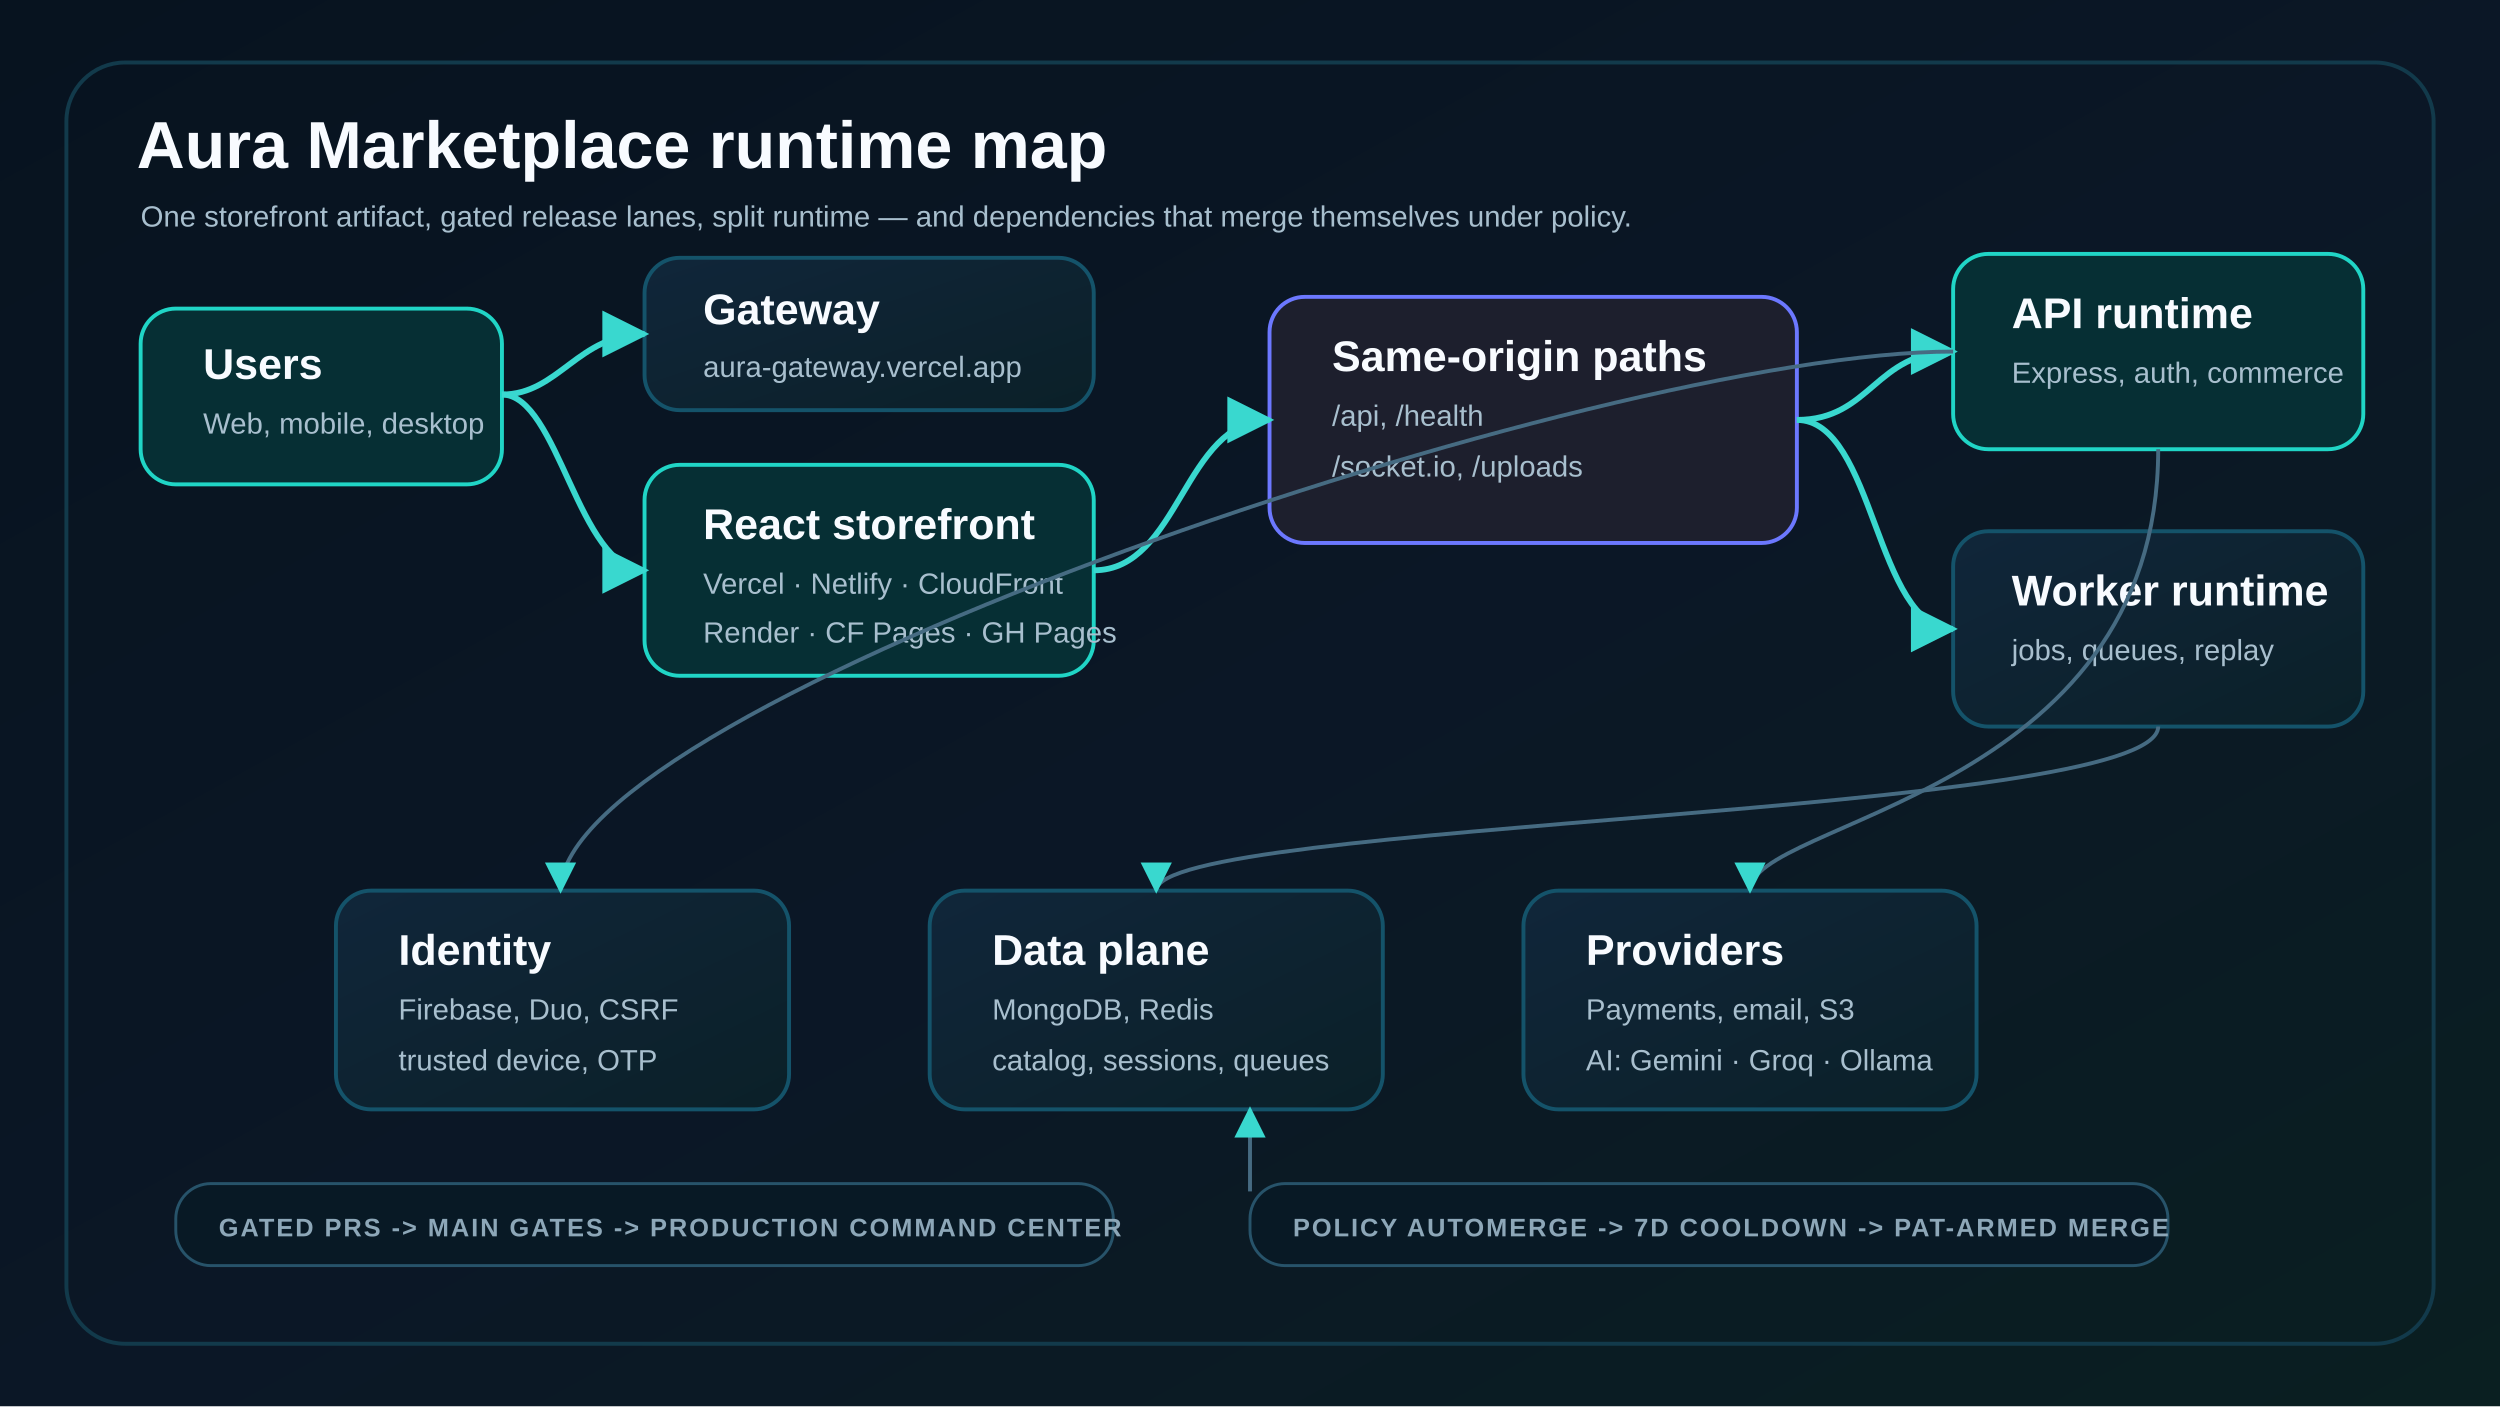
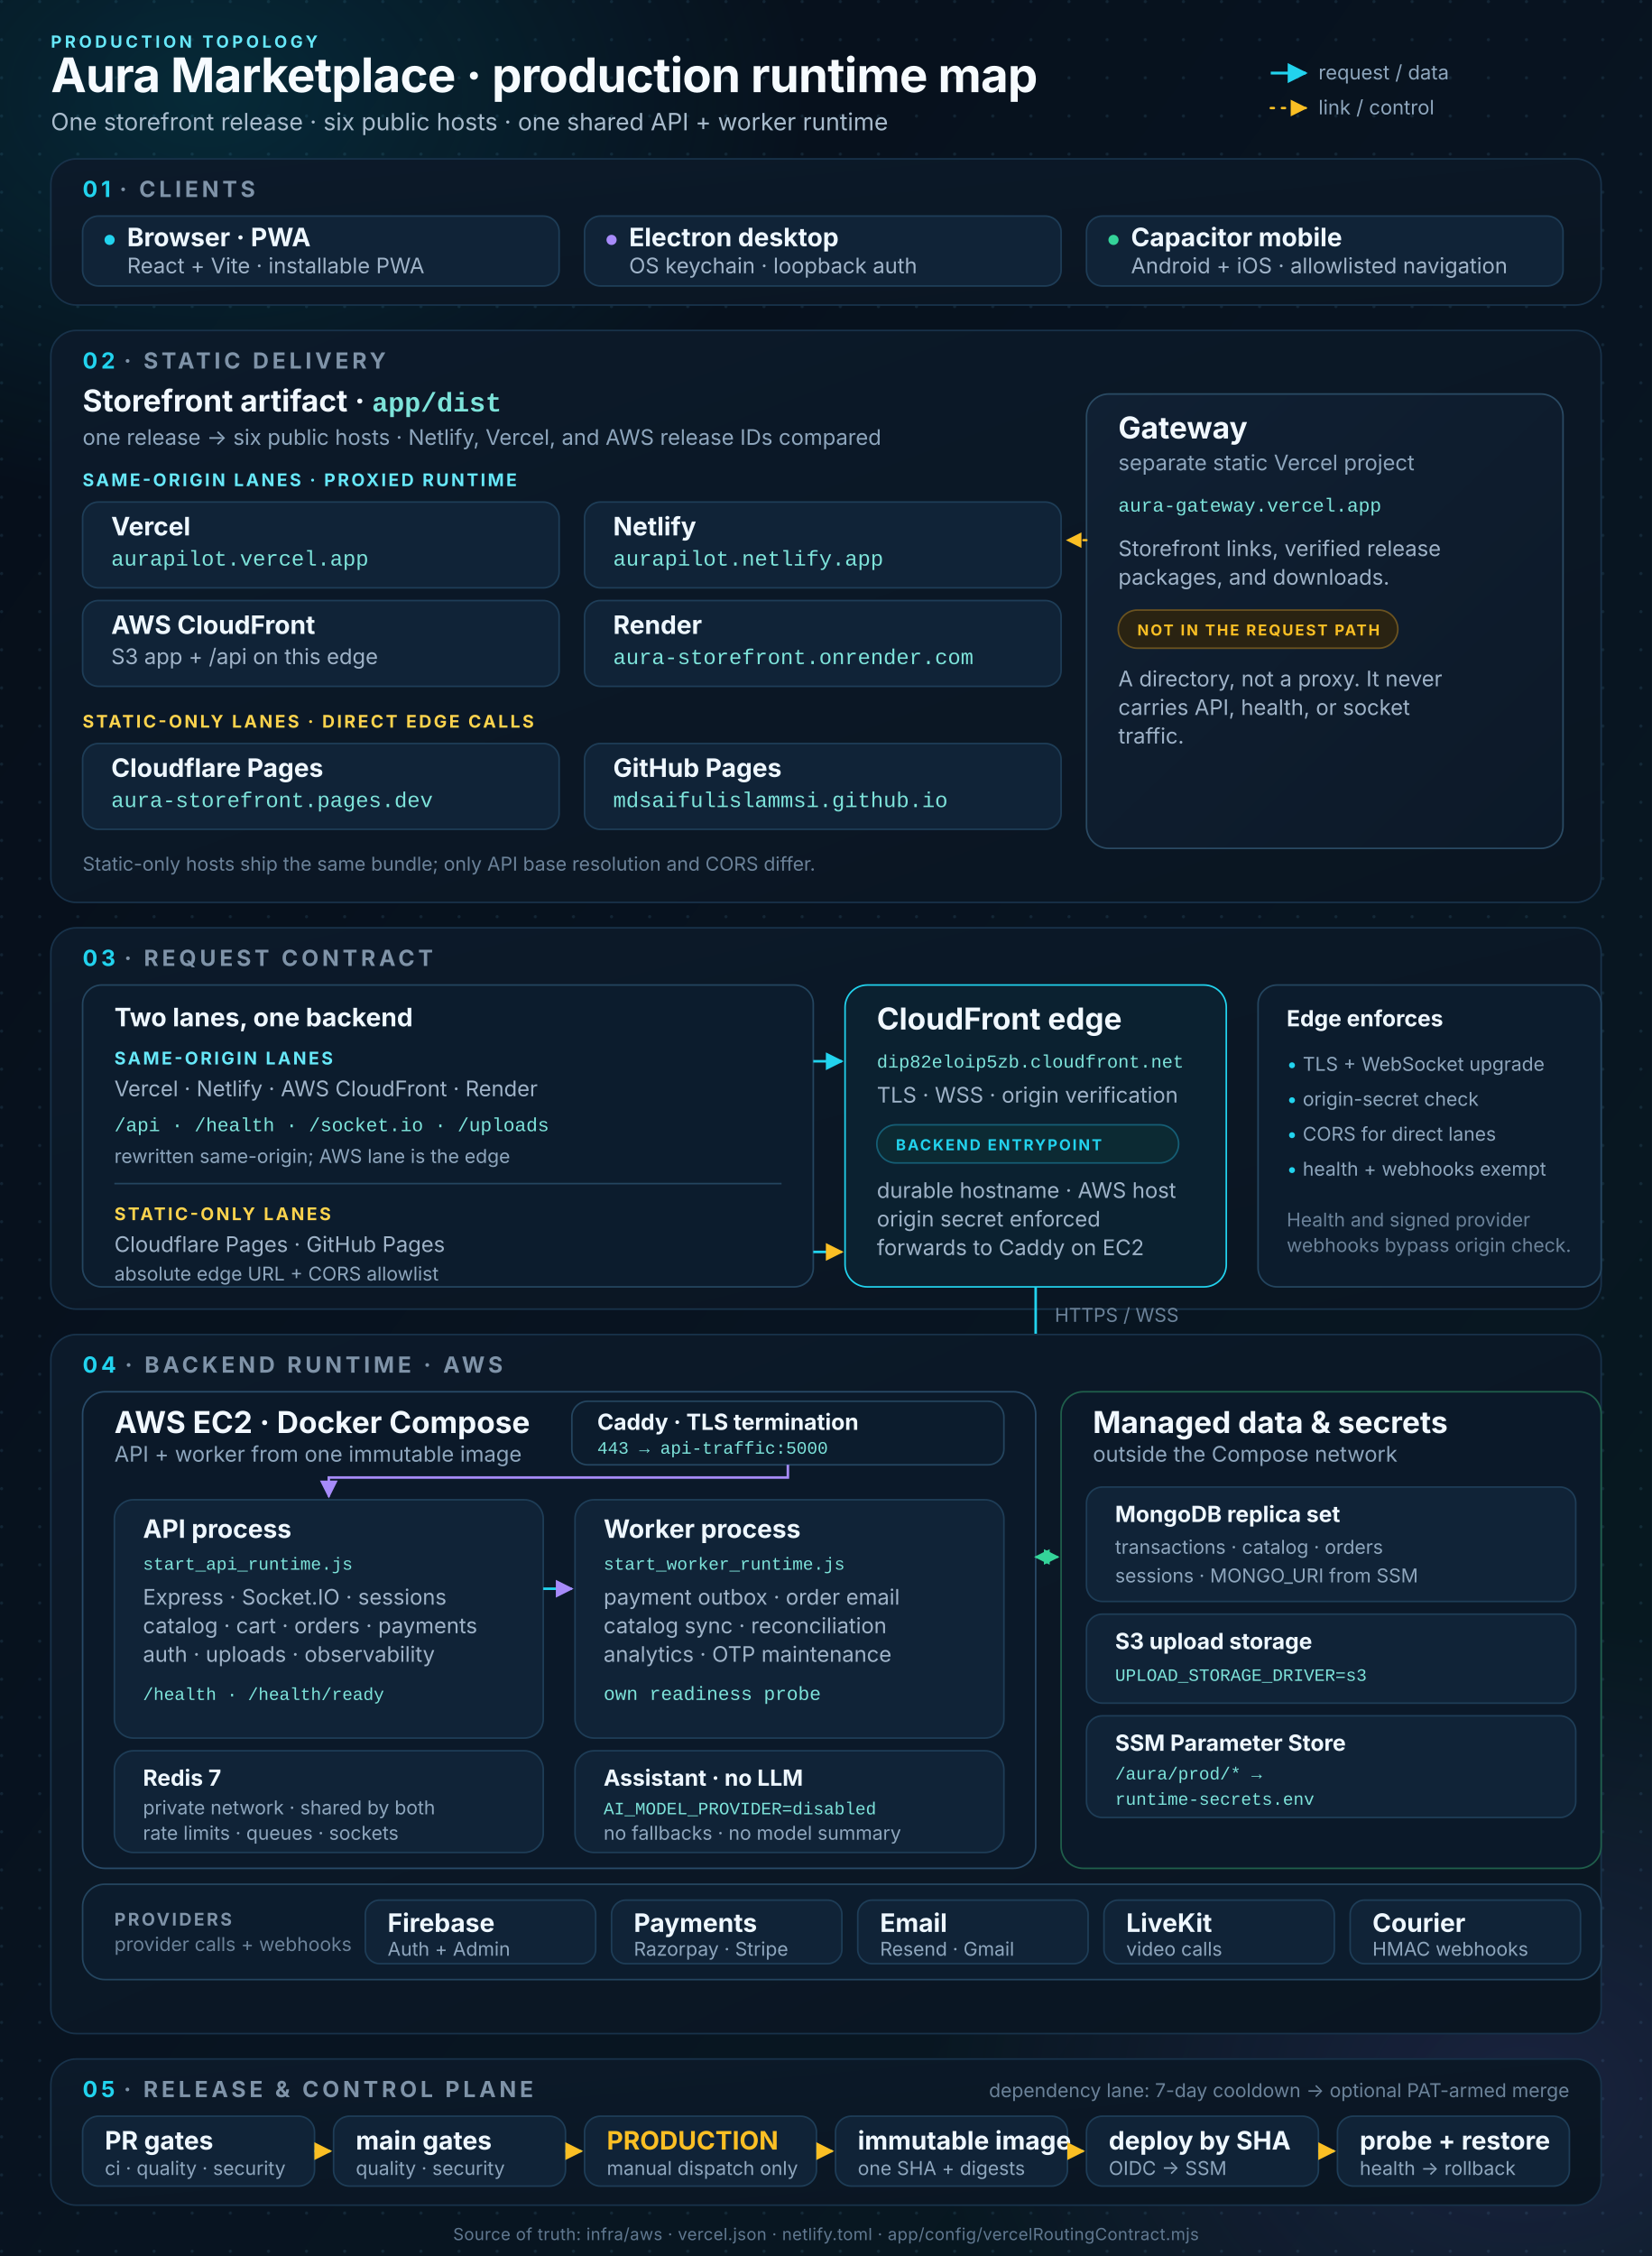
- <svg xmlns="http://www.w3.org/2000/svg" width="1280" height="720" viewBox="0 0 1280 720" role="img" aria-labelledby="title desc">
+ <svg xmlns="http://www.w3.org/2000/svg" width="1040" height="1420" viewBox="0 0 1040 1420" role="img" aria-labelledby="title desc">
  <defs>
    <linearGradient id="bg" x1="0" y1="0" x2="1" y2="1">
-       <stop offset="0" stop-color="#07131f" />
-       <stop offset="0.52" stop-color="#0b1726" />
-       <stop offset="1" stop-color="#0a1f21" />
+       <stop offset="0" stop-color="#060e19" />
+       <stop offset="0.55" stop-color="#081421" />
+       <stop offset="1" stop-color="#071a20" />
    </linearGradient>
-     <linearGradient id="panel" x1="0" y1="0" x2="1" y2="1">
-       <stop offset="0" stop-color="#10263a" />
-       <stop offset="1" stop-color="#0b2028" />
+     <linearGradient id="band" x1="0" y1="0" x2="1" y2="1">
+       <stop offset="0" stop-color="#0c1a2a" />
+       <stop offset="1" stop-color="#0a1521" />
    </linearGradient>
-     <marker id="arrow" viewBox="0 0 10 10" refX="9" refY="5" markerWidth="8" markerHeight="8" orient="auto-start-reverse">
-       <path d="M 0 0 L 10 5 L 0 10 z" fill="#39d8cf" />
+     <linearGradient id="gateway" x1="0" y1="0" x2="1" y2="1">
+       <stop offset="0" stop-color="#102033" />
+       <stop offset="1" stop-color="#0c1928" />
+     </linearGradient>
+     <radialGradient id="glow-cyan">
+       <stop offset="0" stop-color="#06b6d4" stop-opacity="0.16" />
+       <stop offset="1" stop-color="#06b6d4" stop-opacity="0" />
+     </radialGradient>
+     <radialGradient id="glow-violet">
+       <stop offset="0" stop-color="#8b5cf6" stop-opacity="0.14" />
+       <stop offset="1" stop-color="#8b5cf6" stop-opacity="0" />
+     </radialGradient>
+     <pattern id="dots" width="24" height="24" patternUnits="userSpaceOnUse">
+       <circle cx="1" cy="1" r="1" fill="#7dd3fc" opacity="0.10" />
+     </pattern>
+     <marker id="arrow-cyan" viewBox="0 0 10 10" refX="9" refY="5" markerWidth="7" markerHeight="7" orient="auto-start-reverse">
+       <path d="M 0 0 L 10 5 L 0 10 z" fill="#22d3ee" />
+     </marker>
+     <marker id="arrow-amber" viewBox="0 0 10 10" refX="9" refY="5" markerWidth="7" markerHeight="7" orient="auto-start-reverse">
+       <path d="M 0 0 L 10 5 L 0 10 z" fill="#fbbf24" />
+     </marker>
+     <marker id="arrow-violet" viewBox="0 0 10 10" refX="9" refY="5" markerWidth="7" markerHeight="7" orient="auto-start-reverse">
+       <path d="M 0 0 L 10 5 L 0 10 z" fill="#a78bfa" />
+     </marker>
+     <marker id="arrow-emerald" viewBox="0 0 10 10" refX="9" refY="5" markerWidth="7" markerHeight="7" orient="auto-start-reverse">
+       <path d="M 0 0 L 10 5 L 0 10 z" fill="#34d399" />
+     </marker>
+     <marker id="arrow-muted" viewBox="0 0 10 10" refX="9" refY="5" markerWidth="7" markerHeight="7" orient="auto-start-reverse">
+       <path d="M 0 0 L 10 5 L 0 10 z" fill="#7f93a8" />
    </marker>
    <style>
-       .title { fill: #f8fbff; font: 700 34px Arial, sans-serif; }
-       .label { fill: #f8fbff; font: 700 22px Arial, sans-serif; }
-       .sub { fill: #a8bfce; font: 500 15px Arial, sans-serif; }
-       .tiny { fill: #8da7b8; font: 600 13px Arial, sans-serif; letter-spacing: 1px; }
-       .box { fill: url(#panel); stroke: #14536a; stroke-width: 2; rx: 18; }
-       .boxHot { fill: #062f34; stroke: #20d5c6; stroke-width: 2; rx: 18; }
-       .boxWarm { fill: #1d1f2d; stroke: #6c78ff; stroke-width: 2; rx: 18; }
-       .line { stroke: #39d8cf; stroke-width: 3; fill: none; marker-end: url(#arrow); }
-       .mutedLine { stroke: #466b82; stroke-width: 2; fill: none; marker-end: url(#arrow); }
-       .pill { fill: #081925; stroke: #27536a; stroke-width: 1.5; rx: 18; }
+       text { font-family: Inter, "Segoe UI", Helvetica, Arial, sans-serif; }
+       .title { font-size: 30px; font-weight: 700; fill: #f6fbff; letter-spacing: -0.4px; }
+       .subtitle { font-size: 15px; fill: #a9bccd; }
+       .band-label { font-size: 14px; font-weight: 700; fill: #7f93a8; letter-spacing: 2.2px; }
+       .band-number { fill: #22d3ee; }
+       .group-title { font-size: 19px; font-weight: 700; fill: #f1f8ff; }
+       .group-sub { font-size: 13.5px; fill: #8ea6bd; }
+       .lane-label { font-size: 11px; font-weight: 700; letter-spacing: 1.4px; }
+       .lane-cyan { fill: #67e8f9; }
+       .lane-amber { fill: #fcd34d; }
+       .lane-muted { fill: #7f93a8; }
+       .card-title { font-size: 16px; font-weight: 700; fill: #eef7ff; }
+       .card-title-small { font-size: 14px; font-weight: 700; fill: #eef7ff; }
+       .card-body { font-size: 13.5px; fill: #9fb3c8; }
+       .card-body-small { font-size: 12px; fill: #8ea6bd; }
+       .mono { font-family: "SFMono-Regular", Consolas, "Liberation Mono", Menlo, monospace; fill: #7de3da; }
+       .mono-small { font-family: "SFMono-Regular", Consolas, "Liberation Mono", Menlo, monospace; font-size: 11px; fill: #7de3da; }
+       .accent-cyan { fill: #22d3ee; }
+       .accent-violet { fill: #a78bfa; }
+       .accent-emerald { fill: #34d399; }
+       .accent-amber { fill: #fbbf24; }
+       .muted { fill: #8ea6bd; }
+       .faint { fill: #6b8299; }
+       .badge-text { font-size: 9.5px; font-weight: 700; letter-spacing: 1.1px; }
+       .legend { font-size: 12.5px; fill: #8ea6bd; }
+       .top-tag { font-size: 10.5px; font-weight: 700; letter-spacing: 2px; fill: #67e8f9; }
+       .footer { font-size: 10.5px; fill: #607890; letter-spacing: 0.2px; }
+       .card { fill: #102337; stroke: #1e3d57; stroke-width: 1; }
+       .panel { fill: #0c1c2d; stroke: #24455f; stroke-width: 1; }
+       .band { fill: url(#band); stroke: #18324a; stroke-width: 1; }
+       .wire { fill: none; stroke: #22d3ee; stroke-width: 1.6; }
+       .wire-amber { fill: none; stroke: #fbbf24; stroke-width: 1.4; stroke-dasharray: 2 5; stroke-linecap: round; }
    </style>
  </defs>
-   <rect width="1280" height="720" fill="url(#bg)" />
-   <rect x="34" y="32" width="1212" height="656" rx="30" fill="none" stroke="#123a4b" stroke-width="2" />
-   <text x="70" y="86" class="title">Aura Marketplace runtime map</text>
-   <text x="72" y="116" class="sub">One storefront artifact, gated release lanes, split runtime — and dependencies that merge themselves under policy.</text>
-   <rect x="72" y="158" width="185" height="90" class="boxHot" />
-   <text x="104" y="194" class="label">Users</text>
-   <text x="104" y="222" class="sub">Web, mobile, desktop</text>
-   <rect x="330" y="132" width="230" height="78" class="box" />
-   <text x="360" y="166" class="label">Gateway</text>
-   <text x="360" y="193" class="sub">aura-gateway.vercel.app</text>
-   <rect x="330" y="238" width="230" height="108" class="boxHot" />
-   <text x="360" y="276" class="label">React storefront</text>
-   <text x="360" y="304" class="sub">Vercel · Netlify · CloudFront</text>
-   <text x="360" y="329" class="sub">Render · CF Pages · GH Pages</text>
-   <rect x="650" y="152" width="270" height="126" class="boxWarm" />
-   <text x="682" y="190" class="label">Same-origin paths</text>
-   <text x="682" y="218" class="sub">/api, /health</text>
-   <text x="682" y="244" class="sub">/socket.io, /uploads</text>
-   <rect x="1000" y="130" width="210" height="100" class="boxHot" />
-   <text x="1030" y="168" class="label">API runtime</text>
-   <text x="1030" y="196" class="sub">Express, auth, commerce</text>
-   <rect x="1000" y="272" width="210" height="100" class="box" />
-   <text x="1030" y="310" class="label">Worker runtime</text>
-   <text x="1030" y="338" class="sub">jobs, queues, replay</text>
-   <rect x="172" y="456" width="232" height="112" class="box" />
-   <text x="204" y="494" class="label">Identity</text>
-   <text x="204" y="522" class="sub">Firebase, Duo, CSRF</text>
-   <text x="204" y="548" class="sub">trusted device, OTP</text>
-   <rect x="476" y="456" width="232" height="112" class="box" />
-   <text x="508" y="494" class="label">Data plane</text>
-   <text x="508" y="522" class="sub">MongoDB, Redis</text>
-   <text x="508" y="548" class="sub">catalog, sessions, queues</text>
-   <rect x="780" y="456" width="232" height="112" class="box" />
-   <text x="812" y="494" class="label">Providers</text>
-   <text x="812" y="522" class="sub">Payments, email, S3</text>
-   <text x="812" y="548" class="sub">AI: Gemini · Groq · Ollama</text>
-   <rect x="90" y="606" width="480" height="42" class="pill" />
-   <text x="112" y="633" class="tiny">GATED PRS  -&gt;  MAIN GATES  -&gt;  PRODUCTION COMMAND CENTER</text>
-   <rect x="640" y="606" width="470" height="42" class="pill" />
-   <text x="662" y="633" class="tiny">POLICY AUTOMERGE  -&gt;  7D COOLDOWN  -&gt;  PAT-ARMED MERGE</text>
-   <path class="line" d="M257 202 C286 202 296 171 330 171" />
-   <path class="line" d="M257 202 C286 202 296 292 330 292" />
-   <path class="line" d="M560 292 C604 292 606 215 650 215" />
-   <path class="line" d="M920 215 C958 215 960 180 1000 180" />
-   <path class="line" d="M920 215 C960 215 960 322 1000 322" />
-   <path class="mutedLine" d="M1105 230 C1105 408 896 420 896 456" />
-   <path class="mutedLine" d="M1105 372 C1105 418 592 420 592 456" />
-   <path class="mutedLine" d="M1000 180 C820 180 287 360 287 456" />
-   <path class="mutedLine" d="M640 610 C640 590 640 582 640 568" />
+   <rect width="1040" height="1420" fill="url(#bg)" />
+   <rect width="1040" height="1420" fill="url(#dots)" />
+   <ellipse cx="130" cy="60" rx="380" ry="260" fill="url(#glow-cyan)" />
+   <ellipse cx="960" cy="1320" rx="380" ry="300" fill="url(#glow-violet)" />
+   <text x="32" y="30" class="top-tag">PRODUCTION TOPOLOGY</text>
+   <text x="32" y="58" class="title">Aura Marketplace · production runtime map</text>
+   <text x="32" y="82" class="subtitle">One storefront release · six public hosts · one shared API + worker runtime</text>
+   <g>
+     <line x1="800" y1="46" x2="822" y2="46" stroke="#22d3ee" stroke-width="1.8" marker-end="url(#arrow-cyan)" />
+     <text x="830" y="50" class="legend">request / data</text>
+     <line x1="800" y1="68" x2="822" y2="68" stroke="#fbbf24" stroke-width="1.5" stroke-dasharray="2 5" stroke-linecap="round" marker-end="url(#arrow-amber)" />
+     <text x="830" y="72" class="legend">link / control</text>
+   </g>
+   <rect x="32" y="100" width="976" height="92" rx="16" class="band" />
+   <text x="52" y="124" class="band-label">
+     <tspan class="band-number">01</tspan> · CLIENTS</text>
+   <rect x="52" y="136" width="300" height="44" rx="10" class="card" />
+   <circle cx="69" cy="151" r="3.2" fill="#22d3ee" />
+   <text x="80" y="155" class="card-title">Browser · PWA</text>
+   <text x="80" y="172" class="card-body">React + Vite · installable PWA</text>
+   <rect x="368" y="136" width="300" height="44" rx="10" class="card" />
+   <circle cx="385" cy="151" r="3.2" fill="#a78bfa" />
+   <text x="396" y="155" class="card-title">Electron desktop</text>
+   <text x="396" y="172" class="card-body">OS keychain · loopback auth</text>
+   <rect x="684" y="136" width="300" height="44" rx="10" class="card" />
+   <circle cx="701" cy="151" r="3.2" fill="#34d399" />
+   <text x="712" y="155" class="card-title">Capacitor mobile</text>
+   <text x="712" y="172" class="card-body">Android + iOS · allowlisted navigation</text>
+   <rect x="32" y="208" width="976" height="360" rx="16" class="band" stroke="#155e75" />
+   <text x="52" y="232" class="band-label">
+     <tspan class="band-number">02</tspan> · STATIC DELIVERY</text>
+   <text x="52" y="259" class="group-title">Storefront artifact · <tspan class="mono" font-size="17">app/dist</tspan>
+   </text>
+   <text x="52" y="280" class="group-sub">one release → six public hosts · Netlify, Vercel, and AWS release IDs compared</text>
+   <text x="52" y="306" class="lane-label lane-cyan">SAME-ORIGIN LANES · PROXIED RUNTIME</text>
+   <rect x="52" y="316" width="300" height="54" rx="10" class="card" />
+   <text x="70" y="337" class="card-title">Vercel</text>
+   <text x="70" y="356" class="card-body mono">aurapilot.vercel.app</text>
+   <rect x="368" y="316" width="300" height="54" rx="10" class="card" />
+   <text x="386" y="337" class="card-title">Netlify</text>
+   <text x="386" y="356" class="card-body mono">aurapilot.netlify.app</text>
+   <rect x="52" y="378" width="300" height="54" rx="10" class="card" />
+   <text x="70" y="399" class="card-title">AWS CloudFront</text>
+   <text x="70" y="418" class="card-body">S3 app + /api on this edge</text>
+   <rect x="368" y="378" width="300" height="54" rx="10" class="card" />
+   <text x="386" y="399" class="card-title">Render</text>
+   <text x="386" y="418" class="card-body mono">aura-storefront.onrender.com</text>
+   <text x="52" y="458" class="lane-label lane-amber">STATIC-ONLY LANES · DIRECT EDGE CALLS</text>
+   <rect x="52" y="468" width="300" height="54" rx="10" class="card" />
+   <text x="70" y="489" class="card-title">Cloudflare Pages</text>
+   <text x="70" y="508" class="card-body mono">aura-storefront.pages.dev</text>
+   <rect x="368" y="468" width="300" height="54" rx="10" class="card" />
+   <text x="386" y="489" class="card-title">GitHub Pages</text>
+   <text x="386" y="508" class="card-body mono">mdsaifulislammsi.github.io</text>
+   <text x="52" y="548" class="card-body-small faint">Static-only hosts ship the same bundle; only API base resolution and CORS differ.</text>
+   <rect x="684" y="248" width="300" height="286" rx="14" fill="url(#gateway)" stroke="#2a4a63" />
+   <text x="704" y="276" class="group-title">Gateway</text>
+   <text x="704" y="296" class="group-sub">separate static Vercel project</text>
+   <text x="704" y="322" class="mono" font-size="12">aura-gateway.vercel.app</text>
+   <text x="704" y="350" class="card-body">Storefront links, verified release</text>
+   <text x="704" y="368" class="card-body">packages, and downloads.</text>
+   <rect x="704" y="384" width="176" height="24" rx="12" fill="#2a2312" stroke="#6b5320" />
+   <text x="716" y="400" class="badge-text accent-amber">NOT IN THE REQUEST PATH</text>
+   <text x="704" y="432" class="card-body">A directory, not a proxy. It never</text>
+   <text x="704" y="450" class="card-body">carries API, health, or socket</text>
+   <text x="704" y="468" class="card-body">traffic.</text>
+   <line x1="684" y1="340" x2="672" y2="340" class="wire-amber" marker-end="url(#arrow-amber)" />
+   <rect x="32" y="584" width="976" height="240" rx="16" class="band" stroke="#6b5320" />
+   <text x="52" y="608" class="band-label">
+     <tspan class="band-number">03</tspan> · REQUEST CONTRACT</text>
+   <rect x="52" y="620" width="460" height="190" rx="12" class="panel" stroke="#155e75" />
+   <text x="72" y="646" class="card-title" font-size="17">Two lanes, one backend</text>
+   <text x="72" y="670" class="lane-label lane-cyan">SAME-ORIGIN LANES</text>
+   <text x="72" y="690" class="card-body">Vercel · Netlify · AWS CloudFront · Render</text>
+   <text x="72" y="712" class="mono" font-size="12">/api · /health · /socket.io · /uploads</text>
+   <text x="72" y="732" class="card-body-small">rewritten same-origin; AWS lane is the edge</text>
+   <line x1="72" y1="745" x2="492" y2="745" stroke="#24455f" stroke-width="1" />
+   <text x="72" y="768" class="lane-label lane-amber">STATIC-ONLY LANES</text>
+   <text x="72" y="788" class="card-body">Cloudflare Pages · GitHub Pages</text>
+   <text x="72" y="806" class="card-body-small">absolute edge URL + CORS allowlist</text>
+   <rect x="532" y="620" width="240" height="190" rx="14" fill="#0b2130" stroke="#22d3ee" />
+   <text x="552" y="648" class="group-title">CloudFront edge</text>
+   <text x="552" y="672" class="mono" font-size="11.5">dip82eloip5zb.cloudfront.net</text>
+   <text x="552" y="694" class="card-body">TLS · WSS · origin verification</text>
+   <rect x="552" y="708" width="190" height="24" rx="12" fill="#0c2a33" stroke="#155e75" />
+   <text x="564" y="724" class="badge-text accent-cyan">BACKEND ENTRYPOINT</text>
+   <text x="552" y="754" class="card-body">durable hostname · AWS host</text>
+   <text x="552" y="772" class="card-body">origin secret enforced</text>
+   <text x="552" y="790" class="card-body">forwards to Caddy on EC2</text>
+   <rect x="792" y="620" width="216" height="190" rx="12" class="panel" />
+   <text x="810" y="646" class="card-title-small">Edge enforces</text>
+   <text x="810" y="674" class="card-body-small">
+     <tspan class="accent-cyan">•</tspan> TLS + WebSocket upgrade</text>
+   <text x="810" y="696" class="card-body-small">
+     <tspan class="accent-cyan">•</tspan> origin-secret check</text>
+   <text x="810" y="718" class="card-body-small">
+     <tspan class="accent-cyan">•</tspan> CORS for direct lanes</text>
+   <text x="810" y="740" class="card-body-small">
+     <tspan class="accent-cyan">•</tspan> health + webhooks exempt</text>
+   <text x="810" y="772" class="card-body-small faint">Health and signed provider</text>
+   <text x="810" y="788" class="card-body-small faint">webhooks bypass origin check.</text>
+   <line x1="512" y1="668" x2="530" y2="668" class="wire" marker-end="url(#arrow-cyan)" />
+   <line x1="512" y1="788" x2="530" y2="788" class="wire" stroke="#fbbf24" marker-end="url(#arrow-amber)" />
+   <line x1="652" y1="810" x2="652" y2="880" class="wire" marker-end="url(#arrow-cyan)" />
+   <text x="664" y="832" class="card-body-small faint">HTTPS / WSS</text>
+   <rect x="32" y="840" width="976" height="440" rx="16" class="band" stroke="#4c3a7a" />
+   <text x="52" y="864" class="band-label">
+     <tspan class="band-number">04</tspan> · BACKEND RUNTIME · AWS</text>
+   <rect x="52" y="876" width="600" height="300" rx="14" fill="#0b1929" stroke="#284a68" />
+   <text x="72" y="902" class="group-title">AWS EC2 · Docker Compose</text>
+   <text x="72" y="920" class="group-sub">API + worker from one immutable image</text>
+   <rect x="360" y="882" width="272" height="40" rx="10" class="panel" stroke="#a78bfa" />
+   <text x="376" y="900" class="card-title-small">Caddy · TLS termination</text>
+   <text x="376" y="915" class="mono-small">443 → api-traffic:5000</text>
+   <path d="M 496 922 V 930 H 207 V 942" fill="none" stroke="#a78bfa" stroke-width="1.6" marker-end="url(#arrow-violet)" />
+   <rect x="72" y="944" width="270" height="150" rx="12" class="card" />
+   <text x="90" y="968" class="card-title">API process</text>
+   <text x="90" y="988" class="mono-small">start_api_runtime.js</text>
+   <text x="90" y="1010" class="card-body">Express · Socket.IO · sessions</text>
+   <text x="90" y="1028" class="card-body">catalog · cart · orders · payments</text>
+   <text x="90" y="1046" class="card-body">auth · uploads · observability</text>
+   <text x="90" y="1070" class="mono-small">/health · /health/ready</text>
+   <rect x="362" y="944" width="270" height="150" rx="12" class="card" />
+   <text x="380" y="968" class="card-title">Worker process</text>
+   <text x="380" y="988" class="mono-small">start_worker_runtime.js</text>
+   <text x="380" y="1010" class="card-body">payment outbox · order email</text>
+   <text x="380" y="1028" class="card-body">catalog sync · reconciliation</text>
+   <text x="380" y="1046" class="card-body">analytics · OTP maintenance</text>
+   <text x="380" y="1070" class="card-body-small mono">own readiness probe</text>
+   <line x1="342" y1="1000" x2="360" y2="1000" class="wire" stroke="#a78bfa" marker-end="url(#arrow-violet)" />
+   <rect x="72" y="1102" width="270" height="64" rx="12" class="card" stroke="#34d399" />
+   <text x="90" y="1124" class="card-title-small">Redis 7</text>
+   <text x="90" y="1142" class="card-body-small">private network · shared by both</text>
+   <text x="90" y="1158" class="card-body-small">rate limits · queues · sockets</text>
+   <rect x="362" y="1102" width="270" height="64" rx="12" class="card" stroke="#34d399" />
+   <text x="380" y="1124" class="card-title-small">Assistant · no LLM</text>
+   <text x="380" y="1142" class="mono-small">AI_MODEL_PROVIDER=disabled</text>
+   <text x="380" y="1158" class="card-body-small">no fallbacks · no model summary</text>
+   <rect x="668" y="876" width="340" height="300" rx="14" fill="#0b1929" stroke="#1f5f4b" />
+   <text x="688" y="902" class="group-title">Managed data &amp; secrets</text>
+   <text x="688" y="920" class="group-sub">outside the Compose network</text>
+   <rect x="684" y="936" width="308" height="72" rx="10" class="card" stroke="#1f5f4b" />
+   <text x="702" y="958" class="card-title-small">MongoDB replica set</text>
+   <text x="702" y="978" class="card-body-small">transactions · catalog · orders</text>
+   <text x="702" y="996" class="card-body-small">sessions · MONGO_URI from SSM</text>
+   <rect x="684" y="1016" width="308" height="56" rx="10" class="card" stroke="#1f5f4b" />
+   <text x="702" y="1038" class="card-title-small">S3 upload storage</text>
+   <text x="702" y="1058" class="mono-small">UPLOAD_STORAGE_DRIVER=s3</text>
+   <rect x="684" y="1080" width="308" height="64" rx="10" class="card" stroke="#1f5f4b" />
+   <text x="702" y="1102" class="card-title-small">SSM Parameter Store</text>
+   <text x="702" y="1120" class="mono-small">/aura/prod/* →</text>
+   <text x="702" y="1136" class="mono-small">runtime-secrets.env</text>
+   <line x1="652" y1="980" x2="666" y2="980" stroke="#34d399" stroke-width="1.4" marker-start="url(#arrow-emerald)" marker-end="url(#arrow-emerald)" />
+   <rect x="52" y="1186" width="956" height="60" rx="14" class="panel" />
+   <text x="72" y="1212" class="lane-label lane-muted">PROVIDERS</text>
+   <text x="72" y="1228" class="card-body-small faint">provider calls + webhooks</text>
+   <rect x="230" y="1196" width="145" height="40" rx="9" class="card" />
+   <text x="244" y="1216" class="card-title" font-size="12.5">Firebase</text>
+   <text x="244" y="1231" class="card-body-small">Auth + Admin</text>
+   <rect x="385" y="1196" width="145" height="40" rx="9" class="card" />
+   <text x="399" y="1216" class="card-title" font-size="12.5">Payments</text>
+   <text x="399" y="1231" class="card-body-small">Razorpay · Stripe</text>
+   <rect x="540" y="1196" width="145" height="40" rx="9" class="card" />
+   <text x="554" y="1216" class="card-title" font-size="12.5">Email</text>
+   <text x="554" y="1231" class="card-body-small">Resend · Gmail</text>
+   <rect x="695" y="1196" width="145" height="40" rx="9" class="card" />
+   <text x="709" y="1216" class="card-title" font-size="12.5">LiveKit</text>
+   <text x="709" y="1231" class="card-body-small">video calls</text>
+   <rect x="850" y="1196" width="145" height="40" rx="9" class="card" />
+   <text x="864" y="1216" class="card-title" font-size="12.5">Courier</text>
+   <text x="864" y="1231" class="card-body-small">HMAC webhooks</text>
+   <rect x="32" y="1296" width="976" height="92" rx="16" class="band" stroke="#6b5320" />
+   <text x="52" y="1320" class="band-label">
+     <tspan class="band-number">05</tspan> · RELEASE &amp; CONTROL PLANE</text>
+   <text x="988" y="1320" class="card-body-small faint" text-anchor="end">dependency lane: 7-day cooldown → optional PAT-armed merge</text>
+   <rect x="52" y="1332" width="146" height="44" rx="10" class="card" />
+   <text x="66" y="1353" class="card-title" font-size="12.5">PR gates</text>
+   <text x="66" y="1369" class="card-body-small" font-size="9.5">ci · quality · security</text>
+   <line x1="198" y1="1354" x2="208" y2="1354" class="wire" stroke="#fbbf24" stroke-width="1.4" marker-end="url(#arrow-amber)" />
+   <rect x="210" y="1332" width="146" height="44" rx="10" class="card" />
+   <text x="224" y="1353" class="card-title" font-size="12.5">main gates</text>
+   <text x="224" y="1369" class="card-body-small" font-size="9.5">quality · security</text>
+   <line x1="356" y1="1354" x2="366" y2="1354" class="wire" stroke="#fbbf24" stroke-width="1.4" marker-end="url(#arrow-amber)" />
+   <rect x="368" y="1332" width="146" height="44" rx="10" class="card" stroke="#6b5320" />
+   <text x="382" y="1353" class="card-title accent-amber" font-size="12.5">PRODUCTION</text>
+   <text x="382" y="1369" class="card-body-small" font-size="9.5">manual dispatch only</text>
+   <line x1="514" y1="1354" x2="524" y2="1354" class="wire" stroke="#fbbf24" stroke-width="1.4" marker-end="url(#arrow-amber)" />
+   <rect x="526" y="1332" width="146" height="44" rx="10" class="card" />
+   <text x="540" y="1353" class="card-title" font-size="12.5">immutable image</text>
+   <text x="540" y="1369" class="card-body-small" font-size="9.5">one SHA + digests</text>
+   <line x1="672" y1="1354" x2="682" y2="1354" class="wire" stroke="#fbbf24" stroke-width="1.4" marker-end="url(#arrow-amber)" />
+   <rect x="684" y="1332" width="146" height="44" rx="10" class="card" />
+   <text x="698" y="1353" class="card-title" font-size="12.5">deploy by SHA</text>
+   <text x="698" y="1369" class="card-body-small" font-size="9.5">OIDC → SSM</text>
+   <line x1="830" y1="1354" x2="840" y2="1354" class="wire" stroke="#fbbf24" stroke-width="1.4" marker-end="url(#arrow-amber)" />
+   <rect x="842" y="1332" width="146" height="44" rx="10" class="card" />
+   <text x="856" y="1353" class="card-title" font-size="12.5">probe + restore</text>
+   <text x="856" y="1369" class="card-body-small" font-size="9.5">health → rollback</text>
+   <text x="520" y="1410" class="footer" text-anchor="middle">Source of truth: infra/aws · vercel.json · netlify.toml · app/config/vercelRoutingContract.mjs</text>
</svg>
